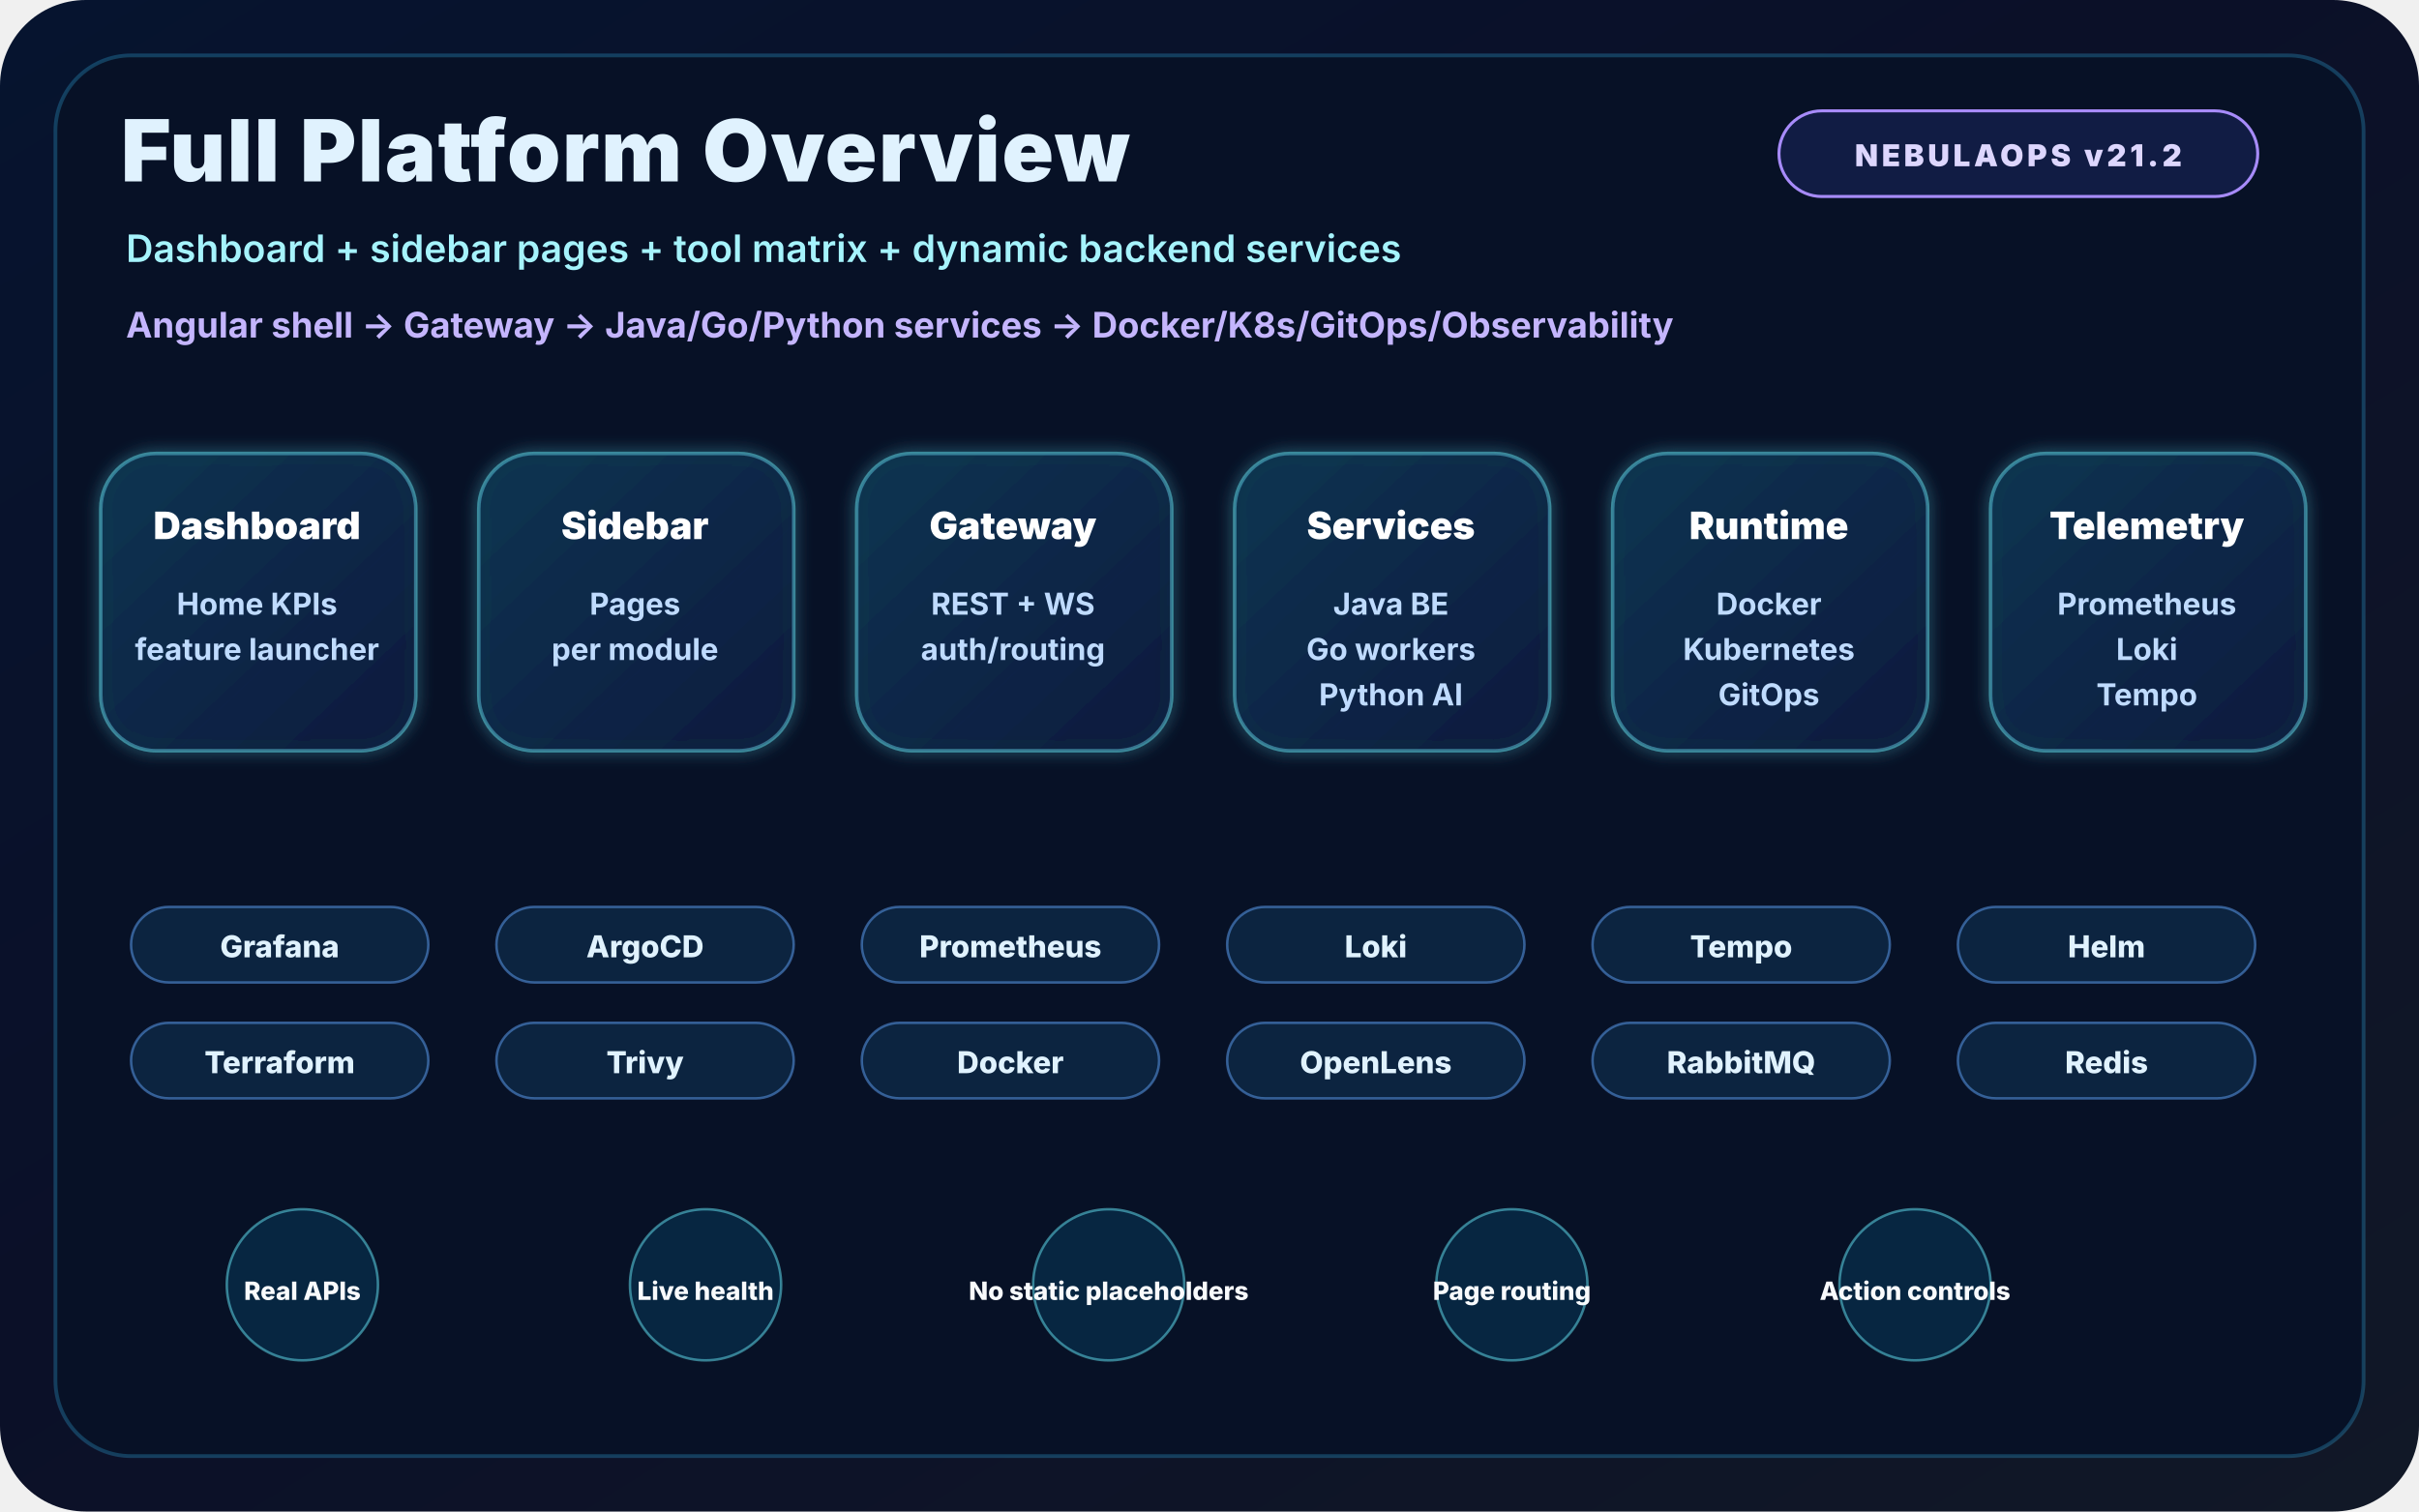
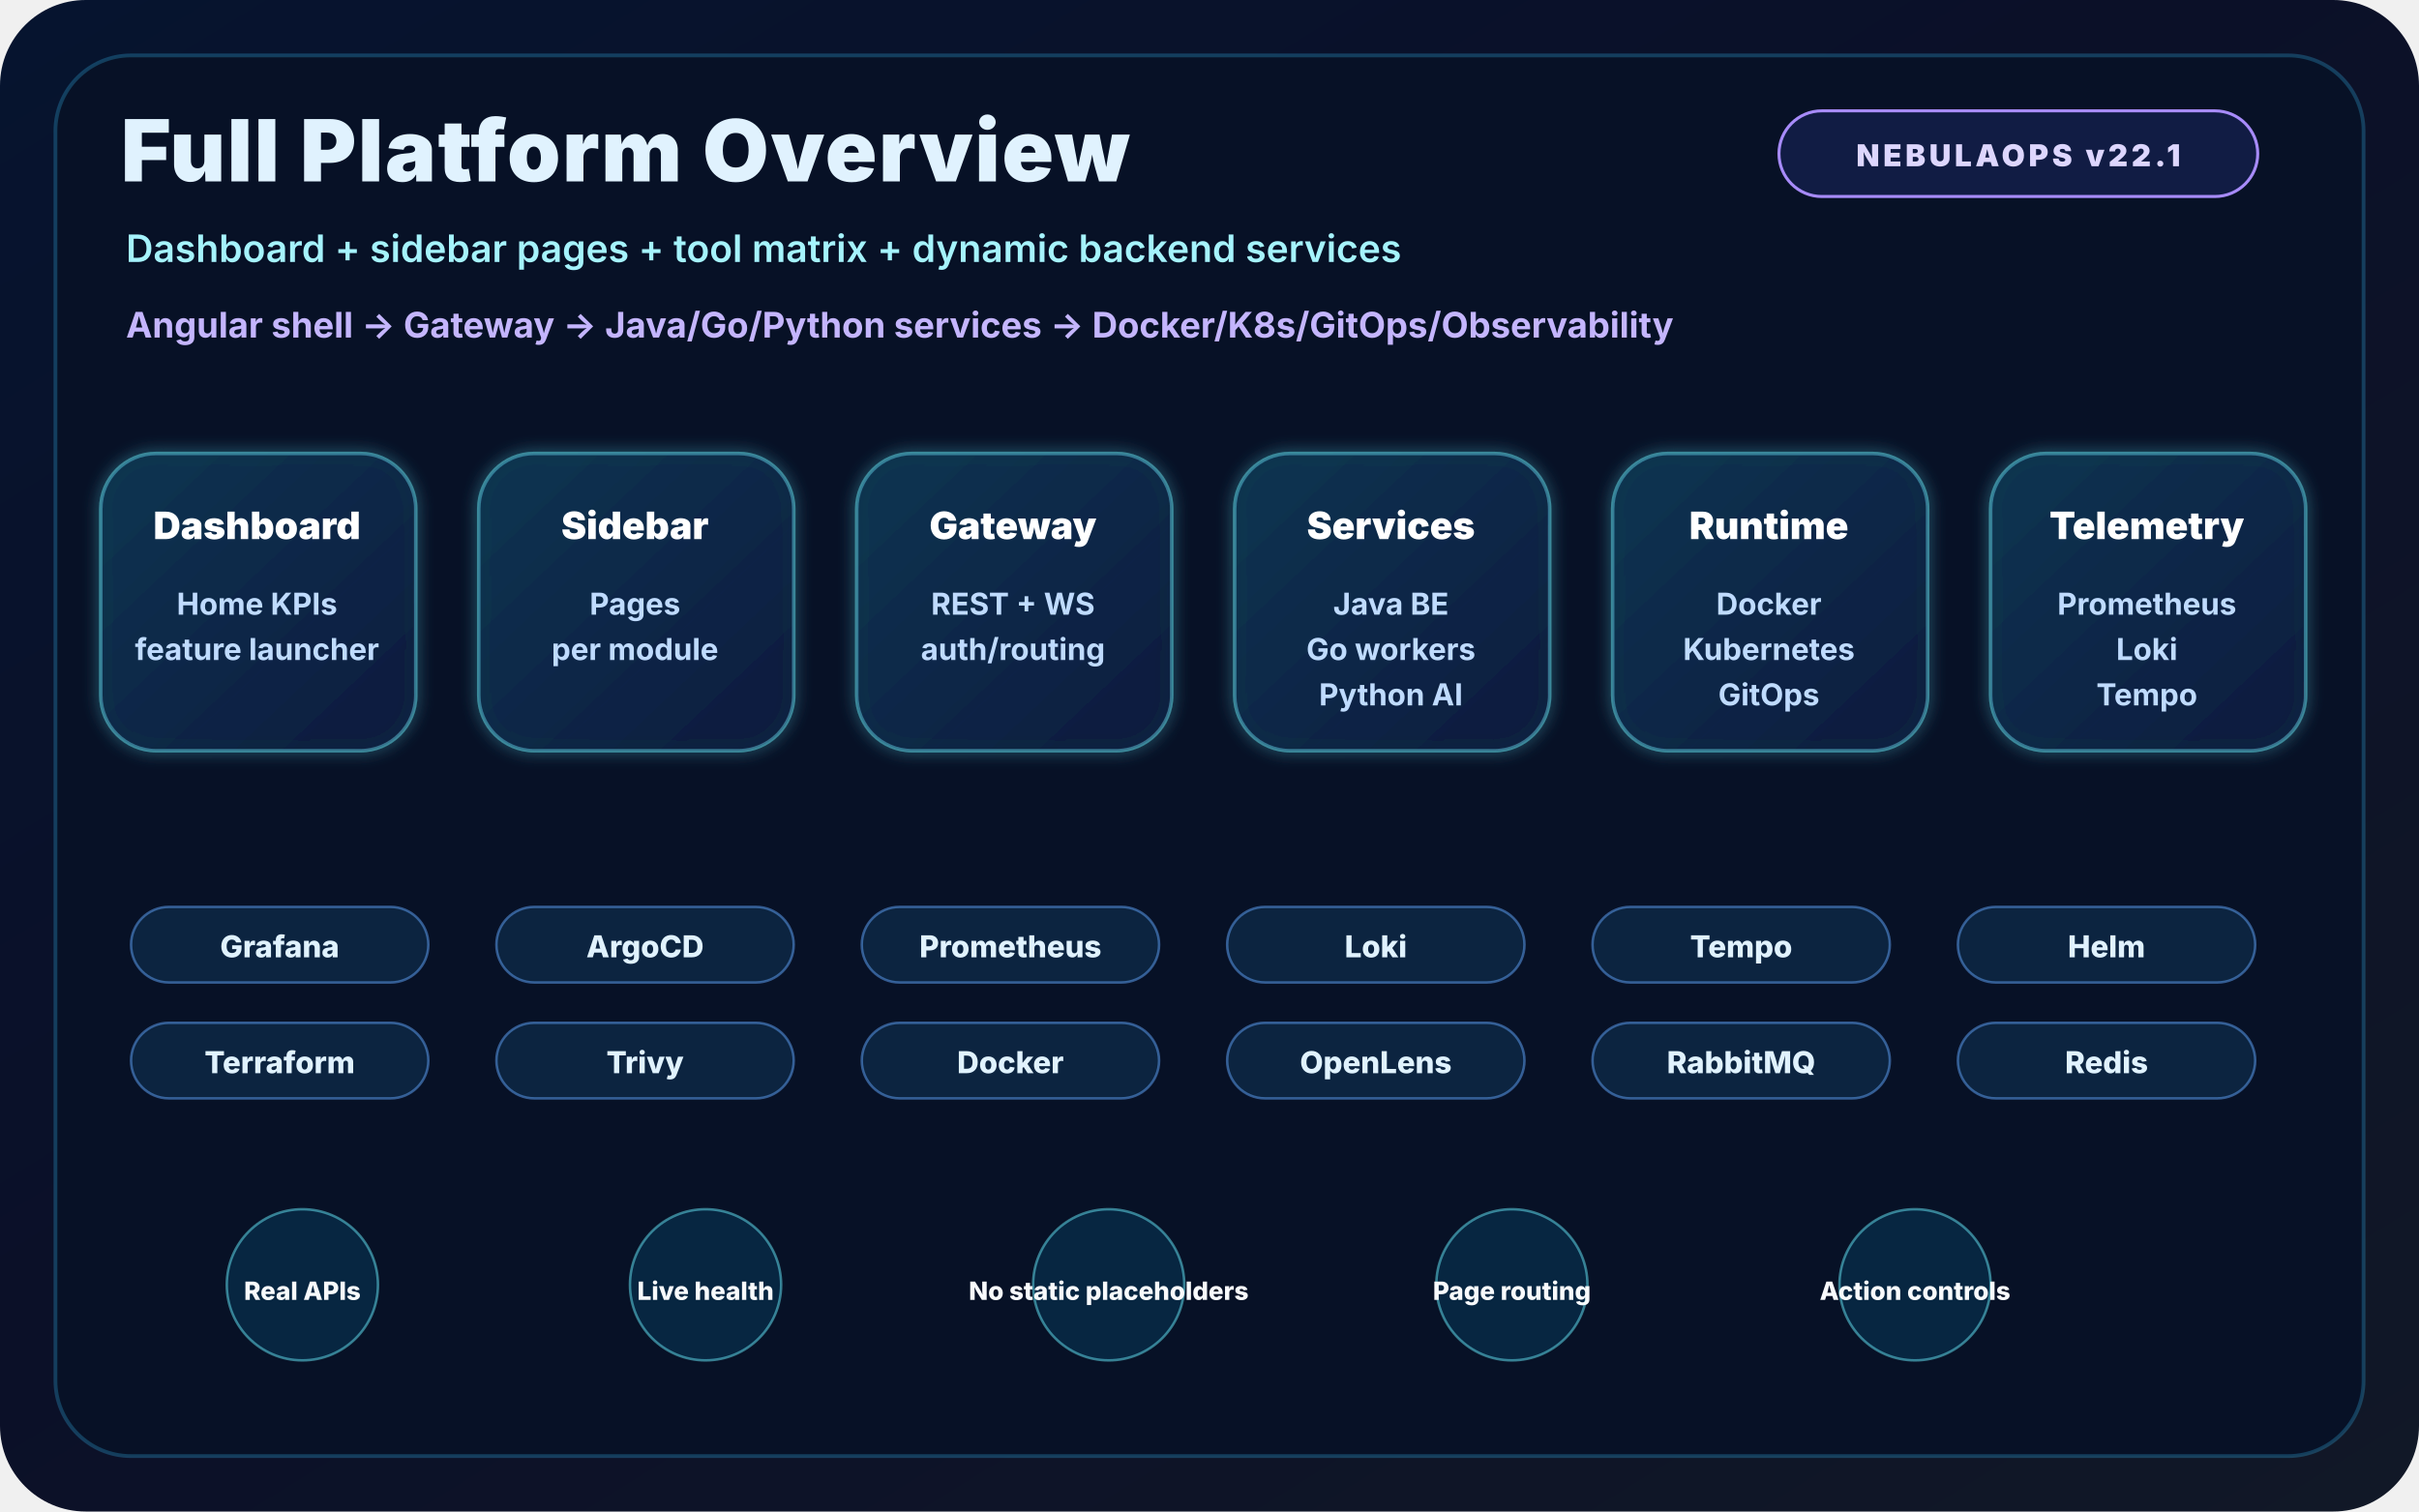
- <svg xmlns="http://www.w3.org/2000/svg" aria-label="NebulaOps v21.2 Full Platform Overview" role="img" viewBox="0 0 960 600">
+ <svg xmlns="http://www.w3.org/2000/svg" aria-label="NebulaOps v22.1 Full Platform Overview" role="img" viewBox="0 0 960 600">
  <defs>
    <linearGradient id="bg" x1="0" x2="1" y1="0" y2="1">
      <stop offset="0" stop-color="#06142f" />
      <stop offset=".45" stop-color="#0b1028" />
      <stop offset="1" stop-color="#111827" />
    </linearGradient>
    <linearGradient id="card" x1="0" x2="1" y1="0" y2="1">
      <stop offset="0" stop-color="#0f3552" stop-opacity=".96" />
      <stop offset="1" stop-color="#111a3d" stop-opacity=".92" />
    </linearGradient>
    <linearGradient id="accent" x1="0" x2="1" y1="0" y2="0">
      <stop offset="0" stop-color="#38bdf8" />
      <stop offset=".5" stop-color="#8b5cf6" />
      <stop offset="1" stop-color="#22d3ee" />
    </linearGradient>
    <filter id="glow">
      <feGaussianBlur result="b" stdDeviation="3" />
      <feMerge>
        <feMergeNode in="b" />
        <feMergeNode in="SourceGraphic" />
      </feMerge>
    </filter>
    <style>
            .bg {
                fill: url(#bg)
            }

            .panel {
                fill: #071126;
                stroke: #38bdf8;
                stroke-opacity: .26;
                stroke-width: 1.5
            }

            .node rect {
                fill: url(#card);
                stroke: #67e8f9;
                stroke-opacity: .42;
                stroke-width: 1.4;
                filter: url(#glow)
            }

            .link {
                fill: none;
                stroke: url(#accent);
                stroke-width: 4;
                stroke-linecap: round;
                stroke-dasharray: 9 9;
                opacity: .8
            }

            .title {
                font: 900 34px Inter, Arial, sans-serif;
                fill: #e0f2fe;
                letter-spacing: .02em
            }

            .sub {
                font: 600 15px Inter, Arial, sans-serif;
                fill: #a5f3fc
            }

            .flow {
                font: 700 14px Inter, Arial, sans-serif;
                fill: #c4b5fd
            }

            .h {
                font: 900 15px Inter, Arial, sans-serif;
                fill: #fff
            }

            .b {
                font: 700 12px Inter, Arial, sans-serif;
                fill: #bfdbfe
            }

            .chip {
                fill: #0c2440;
                stroke: #60a5fa;
                stroke-opacity: .5
            }

            .chipText {
                font: 800 12px Inter, Arial, sans-serif;
                fill: #e0f2fe
            }

            .pulse {
                fill: #0ea5e9;
                fill-opacity: .14;
                stroke: #67e8f9;
                stroke-opacity: .5
            }

            .small {
                font: 800 10px Inter, Arial, sans-serif;
                fill: #f8fafc
            }

            .badge {
                fill: #111c44;
                stroke: #a78bfa;
                stroke-width: 1.2
            }

            .badgeText {
                font: 900 12px Inter, Arial, sans-serif;
                fill: #ddd6fe;
                letter-spacing: .12em
            }
        </style>
  </defs>
  <rect class="bg" height="600" rx="34" width="960" />
  <rect class="panel" height="556" rx="30" width="916" x="22" y="22" />
  <rect class="badge" height="34" rx="17" width="190" x="706" y="44" />
-   <text class="badgeText" text-anchor="middle" x="801" y="66">NEBULAOPS v21.2</text>
+   <text class="badgeText" text-anchor="middle" x="801" y="66">NEBULAOPS v22.1</text>
  <text class="title" x="48" y="72">Full Platform Overview</text>
  <text class="sub" x="50" y="104">Dashboard + sidebar pages + tool matrix + dynamic backend services</text>
  <text class="flow" x="50" y="134">Angular shell → Gateway → Java/Go/Python services →
        Docker/K8s/GitOps/Observability
    </text>
  <g class="node" transform="translate(40,180)">
    <rect height="118" rx="22" width="125" />
    <text class="h" text-anchor="middle" x="62" y="34">Dashboard</text>
    <text class="b" dy="0" text-anchor="middle" x="62" y="64">Home KPIs</text>
    <text class="b" dy="18" text-anchor="middle" x="62" y="64">feature launcher</text>
  </g>
  <path class="link" d="M165 239 C 185 239 170 239 190 239" />
  <g class="node" transform="translate(190,180)">
    <rect height="118" rx="22" width="125" />
    <text class="h" text-anchor="middle" x="62" y="34">Sidebar</text>
    <text class="b" dy="0" text-anchor="middle" x="62" y="64">Pages</text>
    <text class="b" dy="18" text-anchor="middle" x="62" y="64">per module</text>
  </g>
  <path class="link" d="M315 239 C 335 239 320 239 340 239" />
  <g class="node" transform="translate(340,180)">
    <rect height="118" rx="22" width="125" />
    <text class="h" text-anchor="middle" x="62" y="34">Gateway</text>
    <text class="b" dy="0" text-anchor="middle" x="62" y="64">REST + WS</text>
    <text class="b" dy="18" text-anchor="middle" x="62" y="64">auth/routing</text>
  </g>
  <path class="link" d="M465 239 C 485 239 470 239 490 239" />
  <g class="node" transform="translate(490,180)">
    <rect height="118" rx="22" width="125" />
    <text class="h" text-anchor="middle" x="62" y="34">Services</text>
    <text class="b" dy="0" text-anchor="middle" x="62" y="64">Java BE</text>
    <text class="b" dy="18" text-anchor="middle" x="62" y="64">Go workers</text>
    <text class="b" dy="36" text-anchor="middle" x="62" y="64">Python AI</text>
  </g>
  <path class="link" d="M615 239 C 635 239 620 239 640 239" />
  <g class="node" transform="translate(640,180)">
    <rect height="118" rx="22" width="125" />
    <text class="h" text-anchor="middle" x="62" y="34">Runtime</text>
    <text class="b" dy="0" text-anchor="middle" x="62" y="64">Docker</text>
    <text class="b" dy="18" text-anchor="middle" x="62" y="64">Kubernetes</text>
    <text class="b" dy="36" text-anchor="middle" x="62" y="64">GitOps</text>
  </g>
  <path class="link" d="M765 239 C 785 239 770 239 790 239" />
  <g class="node" transform="translate(790,180)">
    <rect height="118" rx="22" width="125" />
    <text class="h" text-anchor="middle" x="62" y="34">Telemetry</text>
    <text class="b" dy="0" text-anchor="middle" x="62" y="64">Prometheus</text>
    <text class="b" dy="18" text-anchor="middle" x="62" y="64">Loki</text>
    <text class="b" dy="36" text-anchor="middle" x="62" y="64">Tempo</text>
  </g>
  <rect class="chip" height="30" rx="15" width="118" x="52" y="360" />
  <text class="chipText" dy="0" text-anchor="middle" x="111" y="380">Grafana</text>
  <rect class="chip" height="30" rx="15" width="118" x="197" y="360" />
  <text class="chipText" dy="0" text-anchor="middle" x="256" y="380">ArgoCD</text>
  <rect class="chip" height="30" rx="15" width="118" x="342" y="360" />
  <text class="chipText" dy="0" text-anchor="middle" x="401" y="380">Prometheus</text>
  <rect class="chip" height="30" rx="15" width="118" x="487" y="360" />
  <text class="chipText" dy="0" text-anchor="middle" x="546" y="380">Loki</text>
  <rect class="chip" height="30" rx="15" width="118" x="632" y="360" />
  <text class="chipText" dy="0" text-anchor="middle" x="691" y="380">Tempo</text>
  <rect class="chip" height="30" rx="15" width="118" x="777" y="360" />
  <text class="chipText" dy="0" text-anchor="middle" x="836" y="380">Helm</text>
  <rect class="chip" height="30" rx="15" width="118" x="52" y="406" />
  <text class="chipText" dy="46" text-anchor="middle" x="111" y="380">Terraform</text>
  <rect class="chip" height="30" rx="15" width="118" x="197" y="406" />
  <text class="chipText" dy="46" text-anchor="middle" x="256" y="380">Trivy</text>
  <rect class="chip" height="30" rx="15" width="118" x="342" y="406" />
  <text class="chipText" dy="46" text-anchor="middle" x="401" y="380">Docker</text>
  <rect class="chip" height="30" rx="15" width="118" x="487" y="406" />
  <text class="chipText" dy="46" text-anchor="middle" x="546" y="380">OpenLens</text>
  <rect class="chip" height="30" rx="15" width="118" x="632" y="406" />
  <text class="chipText" dy="46" text-anchor="middle" x="691" y="380">RabbitMQ</text>
  <rect class="chip" height="30" rx="15" width="118" x="777" y="406" />
  <text class="chipText" dy="46" text-anchor="middle" x="836" y="380">Redis</text>
  <circle class="pulse" cx="120" cy="510" r="30" />
  <text class="small" text-anchor="middle" x="120" y="516">Real APIs</text>
  <circle class="pulse" cx="280" cy="510" r="30" />
  <text class="small" text-anchor="middle" x="280" y="516">Live health</text>
  <circle class="pulse" cx="440" cy="510" r="30" />
  <text class="small" text-anchor="middle" x="440" y="516">No static placeholders</text>
  <circle class="pulse" cx="600" cy="510" r="30" />
  <text class="small" text-anchor="middle" x="600" y="516">Page routing</text>
  <circle class="pulse" cx="760" cy="510" r="30" />
  <text class="small" text-anchor="middle" x="760" y="516">Action controls</text>
</svg>
